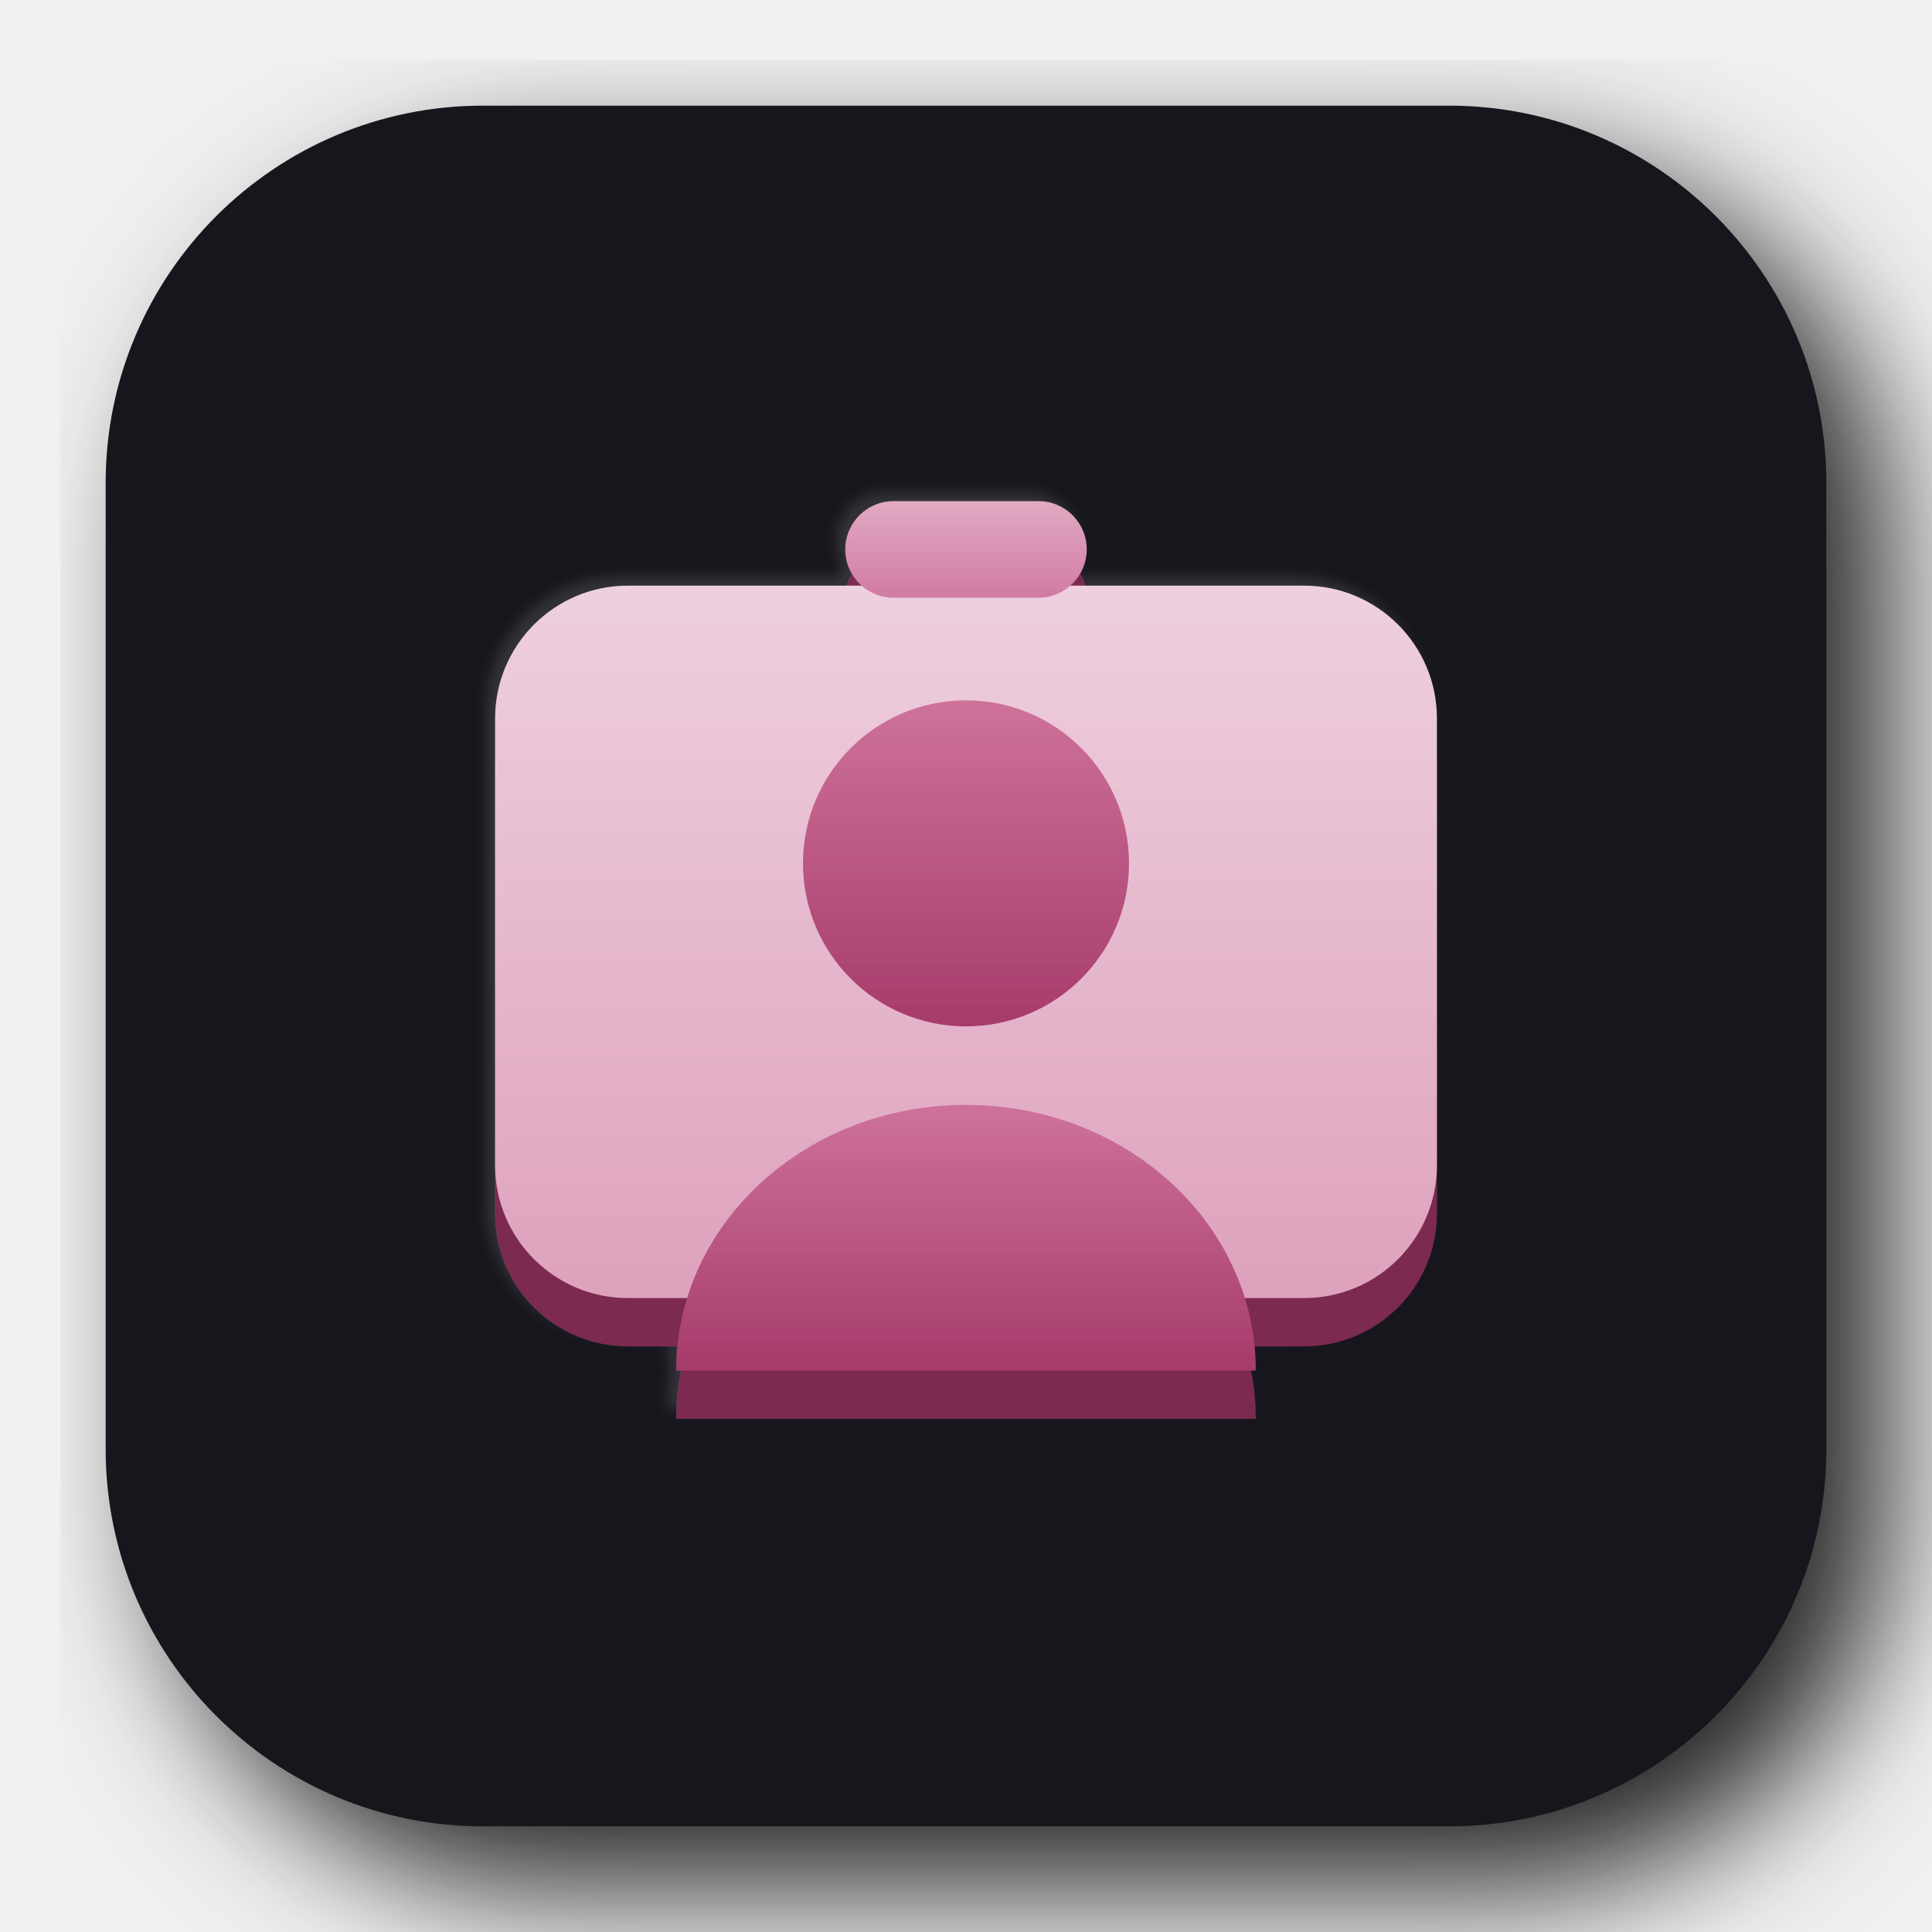
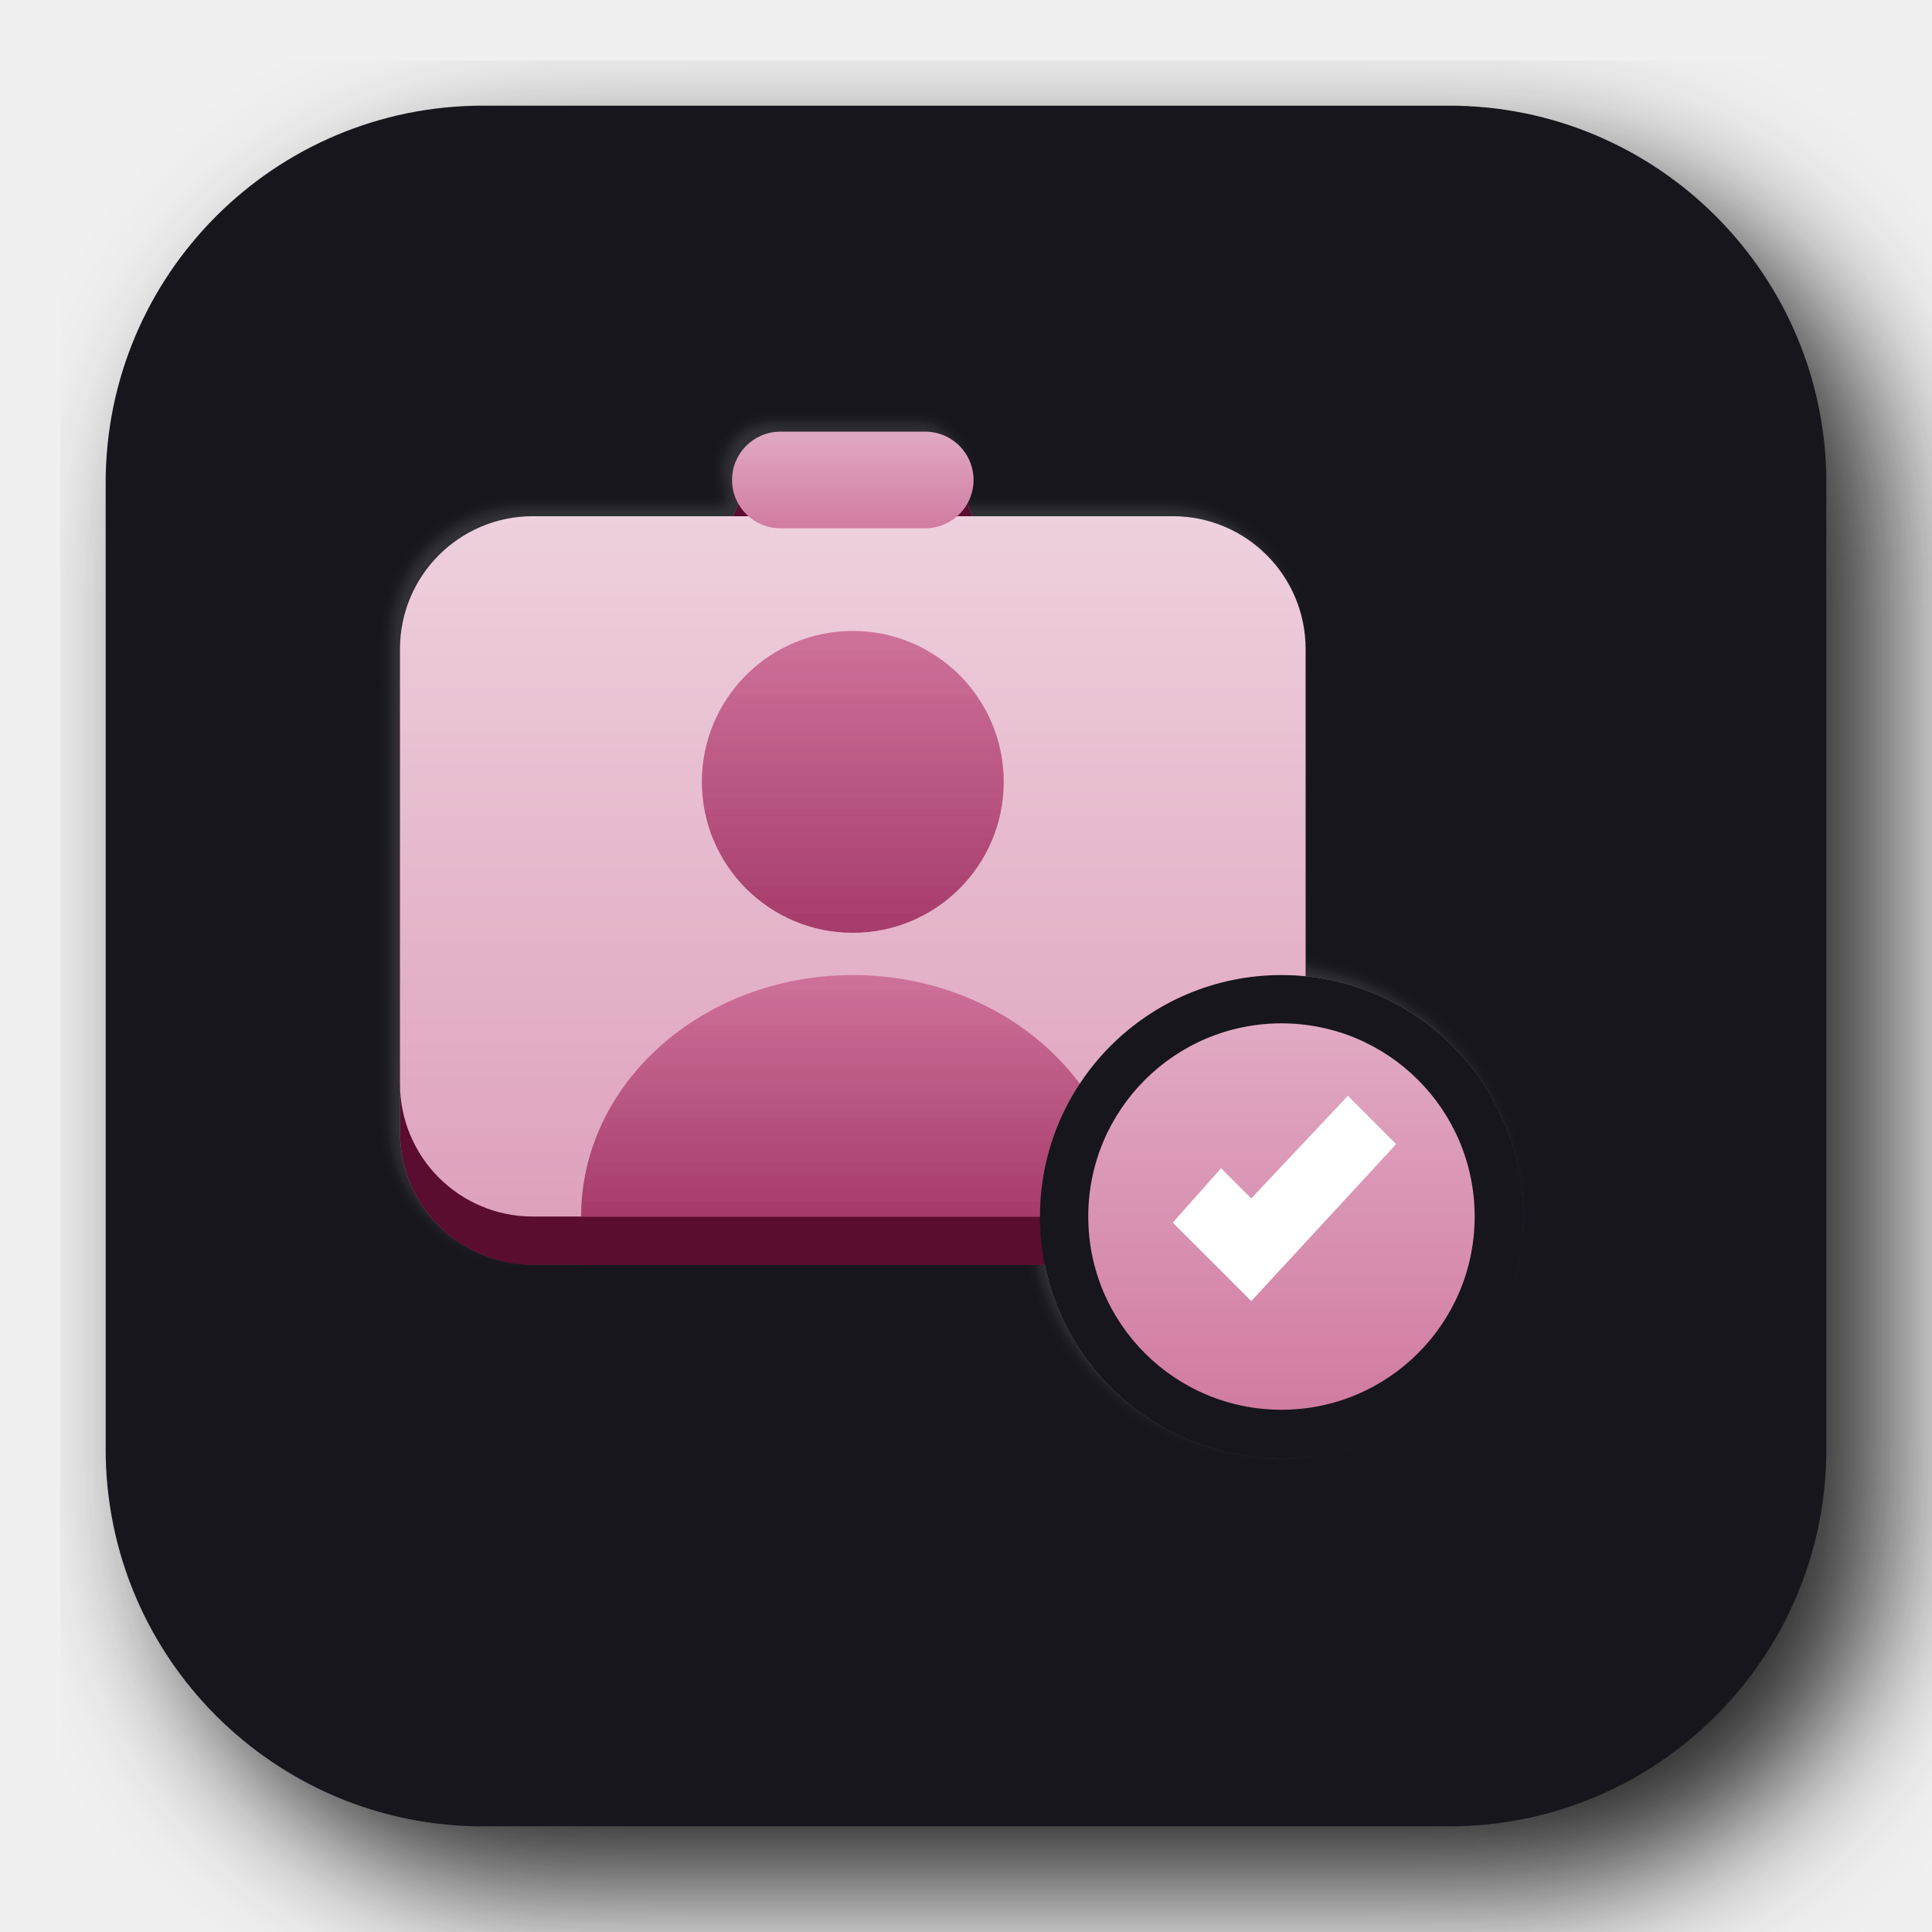
<svg xmlns="http://www.w3.org/2000/svg" viewBox="0 0 256 256">
  <defs>
-     <filter id="hdr" x="-30%" y="-30%" width="160%" height="160%">
+     <filter id="cer" x="-30%" y="-30%" width="160%" height="160%">
      <feDropShadow dx="-8" dy="-8" stdDeviation="8" flood-color="#2c2c33" flood-opacity="0.55" />
      <feDropShadow dx="8" dy="8" stdDeviation="9" flood-color="#000000" flood-opacity="0.85" />
    </filter>
-     <filter id="hdi" x="-10%" y="-10%" width="120%" height="120%">
-       <feOffset dx="6" dy="6" />
-       <feGaussianBlur stdDeviation="6" result="o" />
-       <feComposite in="SourceGraphic" in2="o" operator="arithmetic" k2="-1" k3="1" />
-     </filter>
-     <linearGradient id="hdf" x1="0" y1="0" x2="0" y2="1">
+     <linearGradient id="cef" x1="0" y1="0" x2="0" y2="1">
      <stop offset="0" stop-color="#ce729a" />
      <stop offset="1" stop-color="#a63b6a" />
    </linearGradient>
-     <linearGradient id="hdm" x1="0" y1="0" x2="0" y2="1">
+     <linearGradient id="cem" x1="0" y1="0" x2="0" y2="1">
      <stop offset="0" stop-color="#e1aac3" />
      <stop offset="1" stop-color="#d17ba1" />
    </linearGradient>
-     <linearGradient id="hdb" x1="0" y1="0" x2="0" y2="1">
+     <linearGradient id="ceb" x1="0" y1="0" x2="0" y2="1">
      <stop offset="0" stop-color="#eed0de" />
      <stop offset="1" stop-color="#dea1bc" />
    </linearGradient>
-     <filter id="hdd" x="-25%" y="-25%" width="150%" height="160%">
+     <filter id="ced" x="-25%" y="-25%" width="150%" height="160%">
      <feDropShadow dx="0" dy="9" stdDeviation="7" flood-color="#000" flood-opacity="0.7" />
      <feDropShadow dx="-1.5" dy="-1.5" stdDeviation="1" flood-color="#fff" flood-opacity="0.12" />
    </filter>
  </defs>
-   <rect x="14" y="14" width="228" height="228" rx="50" fill="#18181b" filter="url(#hdr)" />
-   <g transform="translate(128 124) scale(0.8) translate(-128 -128)" filter="url(#hdd)">
+   <rect x="14" y="14" width="228" height="228" rx="50" fill="#18181b" filter="url(#cer)" />
+   <g transform="translate(125 118) scale(0.8) translate(-128 -128)" filter="url(#ced)">
    <g transform="translate(0 8)">
-       <rect x="50" y="70" width="156" height="118" rx="22" fill="#7b2c4f" />
-       <rect x="108" y="56" width="40" height="16" rx="8" fill="#7b2c4f" />
-       <circle cx="128" cy="116" r="27" fill="#7b2c4f" />
-       <path d="M80 200 A48 44 0 0 1 176 200 Z" fill="#7b2c4f" />
+       <rect x="38" y="66" width="150" height="116" rx="22" fill="#5a0a2e" />
+       <rect x="93" y="52" width="40" height="16" rx="8" fill="#5a0a2e" />
+       <circle cx="113" cy="110" r="25" fill="#5a0a2e" />
+       <path d="M68 182 A45 40 0 0 1 158 182 Z" fill="#5a0a2e" />
+       <circle cx="184" cy="182" r="32" fill="#5a0a2e" />
    </g>
-     <rect x="50" y="70" width="156" height="118" rx="22" fill="url(#hdb)" />
-     <rect x="108" y="56" width="40" height="16" rx="8" fill="url(#hdm)" />
-     <circle cx="128" cy="116" r="27" fill="url(#hdf)" />
-     <path d="M80 200 A48 44 0 0 1 176 200 Z" fill="url(#hdf)" />
+     <rect x="38" y="66" width="150" height="116" rx="22" fill="url(#ceb)" />
+     <rect x="93" y="52" width="40" height="16" rx="8" fill="url(#cem)" />
+     <circle cx="113" cy="110" r="25" fill="url(#cef)" />
+     <path d="M68 182 A45 40 0 0 1 158 182 Z" fill="url(#cef)" />
+     <circle cx="184" cy="182" r="40" fill="#18181b" />
+     <circle cx="184" cy="182" r="32" fill="url(#cem)" />
+     <path d="M166 183 L179 196 L203 170 L195 162 L179 179 L174 174 Z" fill="#ffffff" />
  </g>
</svg>
